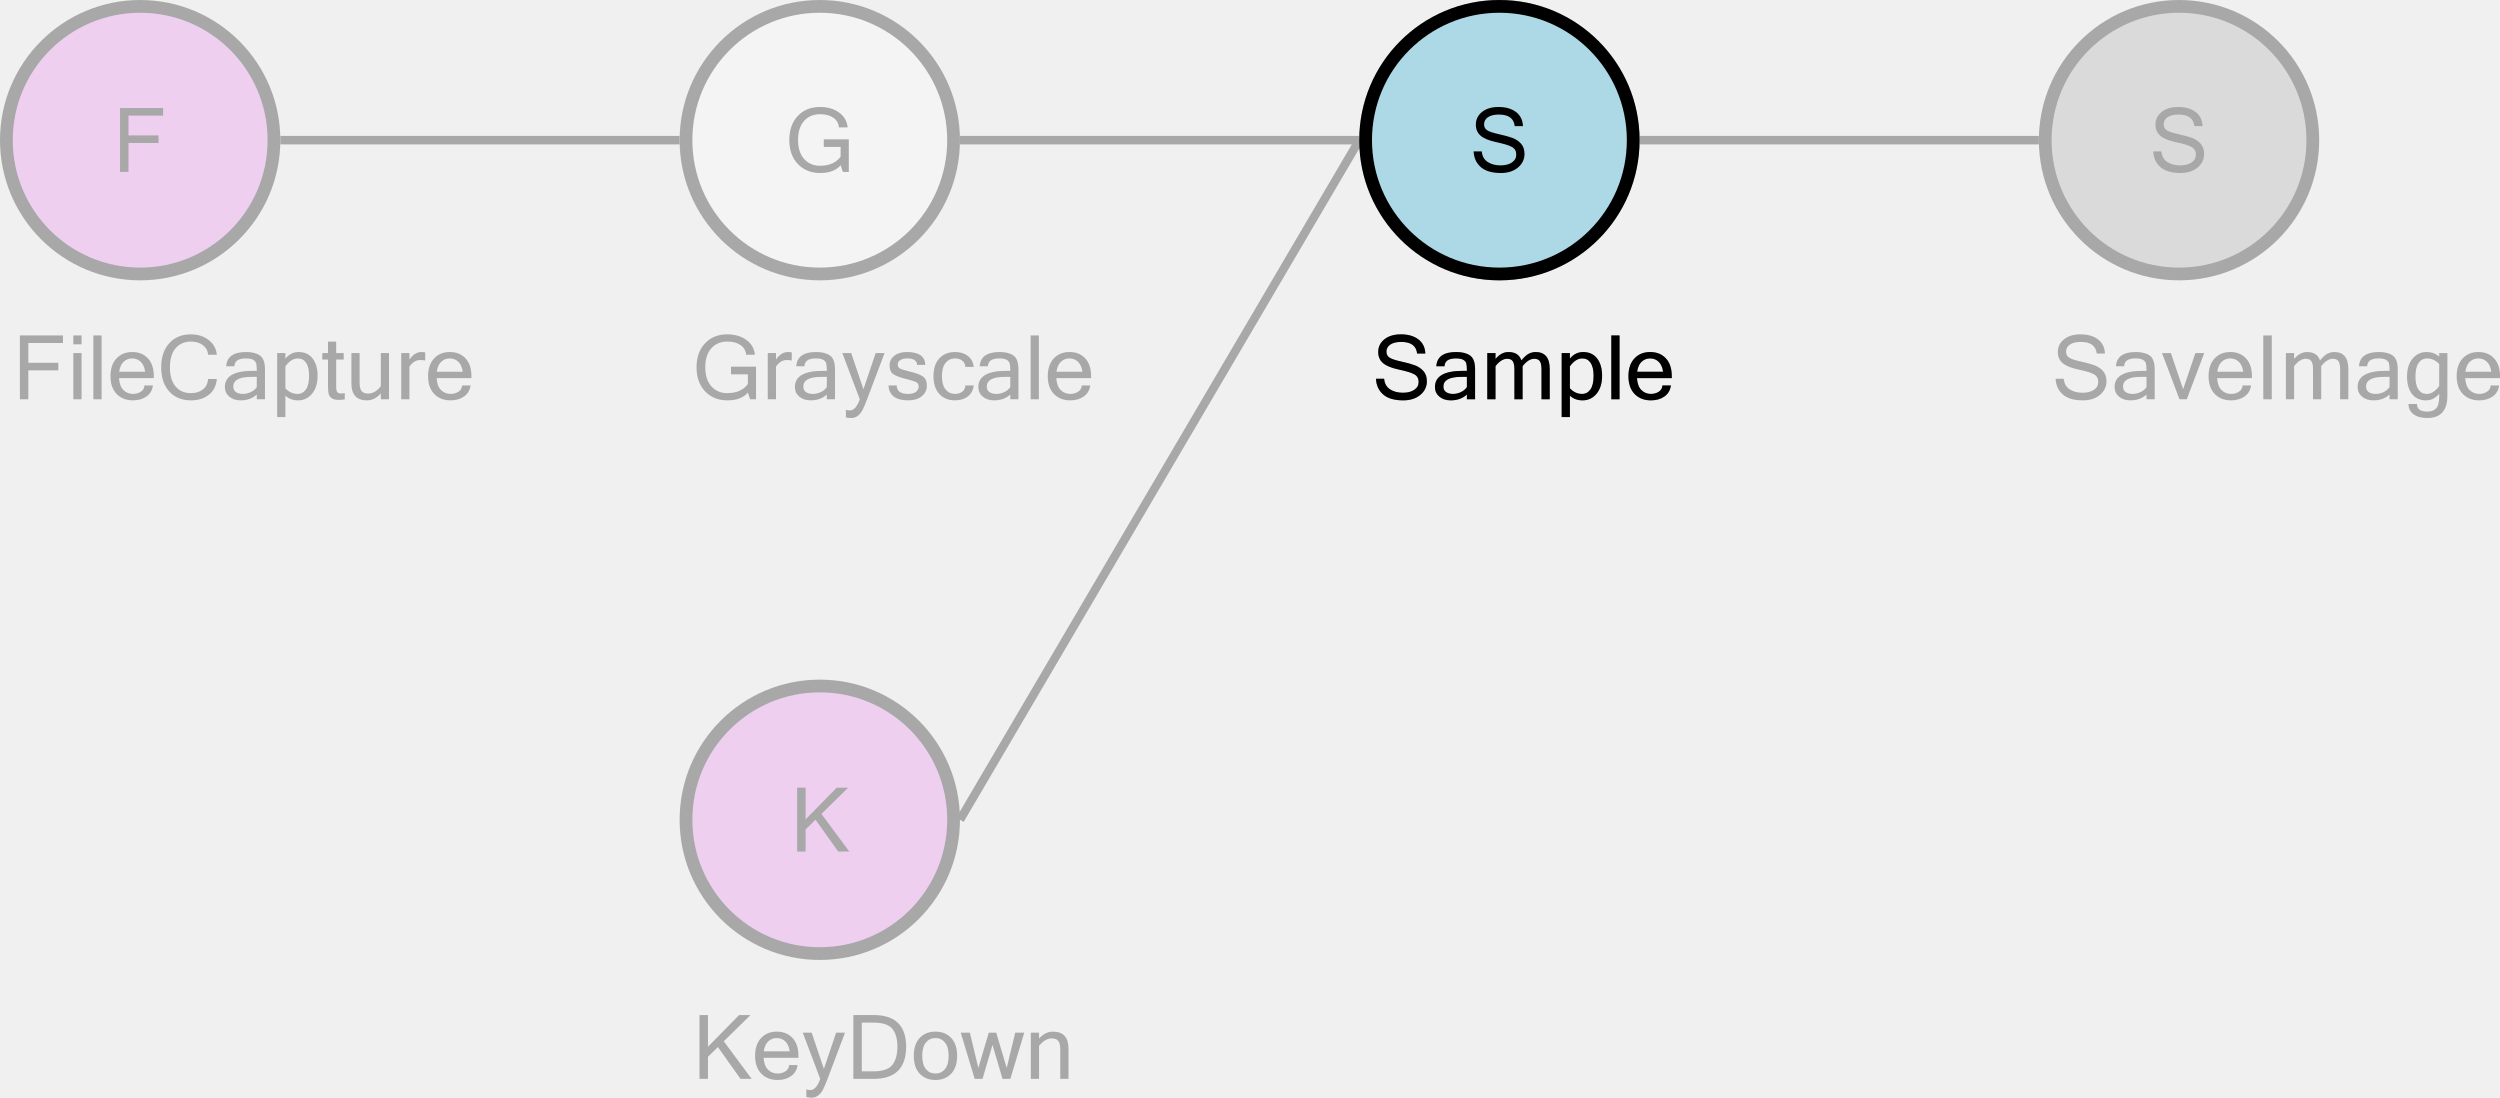
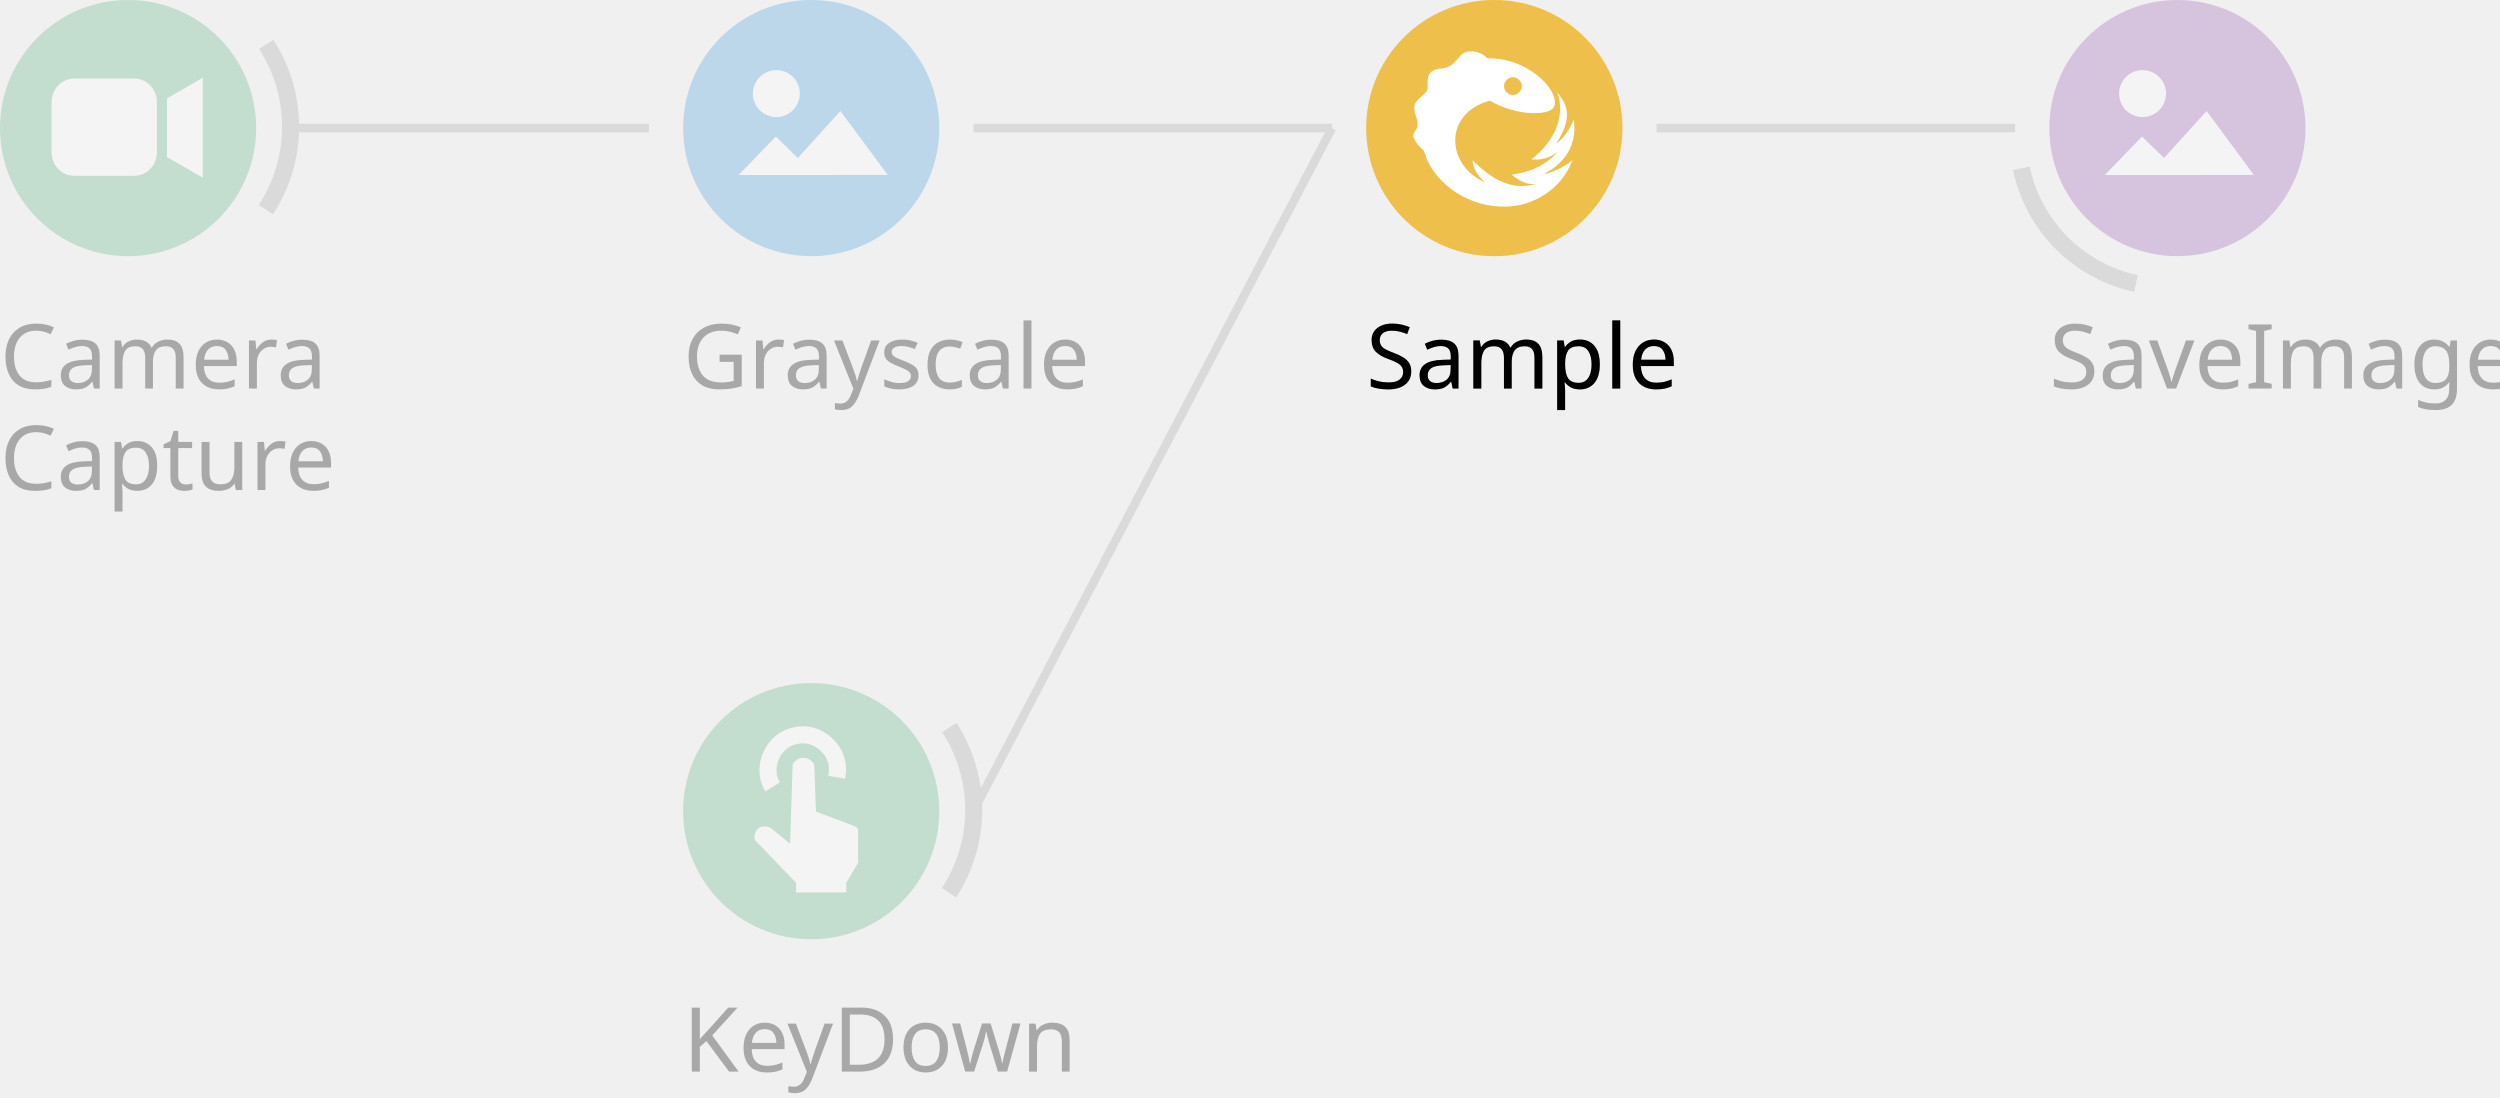
<svg xmlns="http://www.w3.org/2000/svg" width="364.423" height="160" id="SvgGdi_output" version="1.1">
-   <g id="g5454" style="opacity:0.3">
-     <g id="g4882" style="">
-       <circle r="18.575" style="opacity:1;fill:none;stroke:#000000;stroke-width:3.715;stroke-linecap:butt;stroke-linejoin:miter;stroke-miterlimit:9;shape-rendering:auto" cx="317.636" cy="20.433" id="153" />
-       <circle r="18.575" style="opacity:1;fill:#a9a9a9;stroke:none;stroke-width:0.619;shape-rendering:auto" cx="317.636" cy="20.433" id="154" />
-       <g id="155" style="font-size:21px;font-family:'Microsoft Sans Serif';text-anchor:middle;opacity:1;fill:#000000;stroke:none;shape-rendering:auto" aria-label="S" transform="matrix(0.6191731,0,0,0.6191731,-1.857519,-1.857519)">
-         <path id="path4621" d="m 516.338,43.73 q -3.179,0 -4.758,-1.425 -1.569,-1.425 -1.651,-3.661 h 1.917 q 0.154,1.682 1.395,2.492 1.251,0.8 3.015,0.8 1.671,0 2.687,-0.687 1.025,-0.687 1.025,-1.866 0,-1.241 -1.056,-1.805 -1.056,-0.564 -3.64,-1.107 -2.574,-0.554 -3.702,-1.528 -1.118,-0.974 -1.118,-2.594 0,-1.825 1.456,-2.994 1.466,-1.169 3.886,-1.169 2.543,0 4.102,1.179 1.559,1.179 1.651,3.333 h -1.938 q -0.297,-2.728 -3.732,-2.728 -1.661,0 -2.574,0.625 -0.913,0.625 -0.913,1.661 0,0.943 0.728,1.415 0.738,0.472 2.738,0.913 2.01,0.441 3.189,0.872 1.179,0.431 2.02,1.343 0.841,0.902 0.841,2.43 0,1.938 -1.548,3.22 -1.538,1.282 -4.02,1.282 z" style="" />
-       </g>
-       <g id="159" style="font-size:21px;font-family:'Microsoft Sans Serif';opacity:1;fill:#000000;stroke:none;shape-rendering:auto" clip-path="url(#161_text_clipper)" aria-label="SaveImage" transform="matrix(0.6191731,0,0,0.6191731,-1.857519,-1.857519)">
-         <path id="path4544" d="m 493.352,97.256 q -3.179,0 -4.758,-1.425 -1.569,-1.425 -1.651,-3.661 h 1.917 q 0.154,1.682 1.395,2.492 1.251,0.8 3.015,0.8 1.671,0 2.687,-0.687 1.025,-0.687 1.025,-1.866 0,-1.241 -1.056,-1.805 -1.056,-0.564 -3.64,-1.107 -2.574,-0.554 -3.702,-1.528 -1.118,-0.974 -1.118,-2.594 0,-1.825 1.456,-2.994 1.466,-1.169 3.886,-1.169 2.543,0 4.102,1.179 1.559,1.179 1.651,3.333 h -1.938 q -0.297,-2.728 -3.732,-2.728 -1.661,0 -2.574,0.625 -0.913,0.625 -0.913,1.661 0,0.943 0.728,1.415 0.738,0.472 2.738,0.913 2.01,0.441 3.189,0.872 1.179,0.431 2.02,1.343 0.841,0.902 0.841,2.43 0,1.938 -1.548,3.22 -1.538,1.282 -4.02,1.282 z" style="" />
-         <path id="path4546" d="m 508.343,94.139 v -2.41 h -1.323 q -4.204,0 -4.204,2.287 0,0.831 0.615,1.282 0.615,0.441 1.661,0.441 0.954,0 1.846,-0.431 0.892,-0.431 1.405,-1.169 z m 0,1.743 q -1.477,1.374 -3.804,1.374 -1.62,0 -2.666,-0.872 -1.046,-0.882 -1.046,-2.266 0,-3.814 6.573,-3.814 h 0.943 q 0,-1.169 -0.123,-1.692 -0.123,-0.533 -0.687,-0.882 -0.564,-0.349 -1.794,-0.349 -2.584,0 -2.666,1.846 h -1.928 q 0.215,-3.353 4.696,-3.353 2.092,0 3.261,0.831 1.169,0.831 1.169,3.261 V 97 h -1.928 z" style="" />
-         <path id="path4548" d="M 521.94,86.121 517.828,97 h -1.723 l -4.112,-10.879 h 2.092 l 2.881,8.511 2.881,-8.511 z" style="" />
-         <path id="path4550" d="m 528.267,97.256 q -2.399,0 -3.855,-1.497 -1.456,-1.507 -1.456,-4.194 0,-2.666 1.405,-4.173 1.415,-1.518 3.691,-1.518 2.328,0 3.712,1.487 1.395,1.487 1.395,4.204 v 0.461 h -8.193 q 0.123,1.887 1.036,2.799 0.923,0.913 2.266,0.913 1.015,0 1.825,-0.513 0.82,-0.523 0.861,-1.477 h 2 q -0.226,1.682 -1.528,2.594 -1.292,0.913 -3.158,0.913 z m 2.851,-6.747 q -0.236,-1.569 -1.056,-2.348 -0.82,-0.779 -2.01,-0.779 -1.159,0 -1.989,0.779 -0.831,0.769 -1.056,2.348 z" style="" />
-         <path id="path4552" d="m 537.833,97 h -2 V 81.968 h 2 z" style="" />
-         <path id="path4554" d="m 555.86,97 h -1.938 v -7.034 q 0,-1.354 -0.39,-1.928 -0.39,-0.574 -1.302,-0.574 -1.405,0 -2.758,1.743 V 97 h -1.928 v -7.034 q 0,-1.354 -0.39,-1.928 -0.39,-0.574 -1.312,-0.574 -1.405,0 -2.748,1.743 V 97 h -1.938 V 86.121 h 1.938 v 1.384 q 1.374,-1.63 3.045,-1.63 2.389,0 3.045,1.969 1.087,-1.282 1.846,-1.62 0.759,-0.349 1.487,-0.349 3.343,0 3.343,4.009 z" style="" />
-         <path id="path4556" d="m 565.56,94.139 v -2.41 h -1.323 q -4.204,0 -4.204,2.287 0,0.831 0.615,1.282 0.615,0.441 1.661,0.441 0.954,0 1.846,-0.431 0.892,-0.431 1.405,-1.169 z m 0,1.743 q -1.477,1.374 -3.804,1.374 -1.62,0 -2.666,-0.872 -1.046,-0.882 -1.046,-2.266 0,-3.814 6.573,-3.814 h 0.943 q 0,-1.169 -0.123,-1.692 -0.123,-0.533 -0.687,-0.882 -0.564,-0.349 -1.794,-0.349 -2.584,0 -2.666,1.846 h -1.928 q 0.215,-3.353 4.696,-3.353 2.092,0 3.261,0.831 1.169,0.831 1.169,3.261 V 97 h -1.928 z" style="" />
-         <path id="path4558" d="m 579.177,96.159 q 0,5.25 -4.737,5.25 -2.051,0 -3.24,-0.892 -1.179,-0.892 -1.179,-2.399 h 2 q 0,1.784 2.399,1.784 1.354,0 2.092,-0.749 0.738,-0.738 0.738,-2.912 v -0.543 q -1.292,1.559 -3.107,1.559 -2.133,0 -3.302,-1.518 -1.169,-1.518 -1.169,-4.091 0,-2.666 1.302,-4.214 1.312,-1.559 3.292,-1.559 1.764,0 2.984,1.087 v -0.841 h 1.928 z m -1.928,-2.287 V 88.705 q -1.251,-1.323 -2.861,-1.323 -1.241,0 -1.989,1.077 -0.738,1.066 -0.738,3.189 0,2.01 0.697,3.056 0.708,1.036 1.948,1.036 1.62,0 2.943,-1.866 z" style="" />
-         <path id="path4560" d="m 586.673,97.256 q -2.399,0 -3.855,-1.497 -1.456,-1.507 -1.456,-4.194 0,-2.666 1.405,-4.173 1.415,-1.518 3.691,-1.518 2.328,0 3.712,1.487 1.395,1.487 1.395,4.204 v 0.461 h -8.193 q 0.123,1.887 1.036,2.799 0.923,0.913 2.266,0.913 1.015,0 1.825,-0.513 0.82,-0.523 0.861,-1.477 h 2 q -0.226,1.682 -1.528,2.594 -1.292,0.913 -3.158,0.913 z m 2.851,-6.747 q -0.236,-1.569 -1.056,-2.348 -0.82,-0.779 -2.01,-0.779 -1.159,0 -1.989,0.779 -0.831,0.769 -1.056,2.348 z" style="" />
-       </g>
-     </g>
-     <g id="g4866" style="">
-       <circle r="18.575" style="opacity:1;fill:none;stroke:#000000;stroke-width:3.715;stroke-linecap:butt;stroke-linejoin:miter;stroke-miterlimit:9;shape-rendering:auto" cx="218.568" cy="20.433" id="165" />
-       <circle r="18.575" style="opacity:1;fill:#add8e6;stroke:none;stroke-width:0.619;shape-rendering:auto" cx="218.568" cy="20.433" id="166" />
-       <g id="167" style="font-size:21px;font-family:'Microsoft Sans Serif';text-anchor:middle;opacity:1;fill:#000000;stroke:none;shape-rendering:auto" aria-label="S" transform="matrix(0.6191731,0,0,0.6191731,-1.857519,-1.857519)">
-         <path id="path4624" d="m 356.338,43.73 q -3.179,0 -4.758,-1.425 -1.569,-1.425 -1.651,-3.661 h 1.917 q 0.154,1.682 1.395,2.492 1.251,0.8 3.015,0.8 1.671,0 2.687,-0.687 1.025,-0.687 1.025,-1.866 0,-1.241 -1.056,-1.805 -1.056,-0.564 -3.64,-1.107 -2.574,-0.554 -3.702,-1.528 -1.118,-0.974 -1.118,-2.594 0,-1.825 1.456,-2.994 1.466,-1.169 3.886,-1.169 2.543,0 4.102,1.179 1.559,1.179 1.651,3.333 h -1.938 q -0.297,-2.728 -3.732,-2.728 -1.661,0 -2.574,0.625 -0.913,0.625 -0.913,1.661 0,0.943 0.728,1.415 0.738,0.472 2.738,0.913 2.01,0.441 3.189,0.872 1.179,0.431 2.02,1.343 0.841,0.902 0.841,2.43 0,1.938 -1.548,3.22 -1.538,1.282 -4.02,1.282 z" style="" />
-       </g>
-       <g id="171" style="font-size:21px;font-family:'Microsoft Sans Serif';opacity:1;fill:#000000;stroke:none;shape-rendering:auto" clip-path="url(#173_text_clipper)" aria-label="Sample" transform="matrix(0.6191731,0,0,0.6191731,-1.857519,-1.857519)">
-         <path id="path4563" d="m 333.352,97.256 q -3.179,0 -4.758,-1.425 -1.569,-1.425 -1.651,-3.661 h 1.917 q 0.154,1.682 1.395,2.492 1.251,0.8 3.015,0.8 1.671,0 2.687,-0.687 1.025,-0.687 1.025,-1.866 0,-1.241 -1.056,-1.805 -1.056,-0.564 -3.64,-1.107 -2.574,-0.554 -3.702,-1.528 -1.118,-0.974 -1.118,-2.594 0,-1.825 1.456,-2.994 1.466,-1.169 3.886,-1.169 2.543,0 4.102,1.179 1.559,1.179 1.651,3.333 h -1.938 q -0.297,-2.728 -3.732,-2.728 -1.661,0 -2.574,0.625 -0.913,0.625 -0.913,1.661 0,0.943 0.728,1.415 0.738,0.472 2.738,0.913 2.01,0.441 3.189,0.872 1.179,0.431 2.02,1.343 0.841,0.902 0.841,2.43 0,1.938 -1.548,3.22 -1.538,1.282 -4.02,1.282 z" style="" />
-         <path id="path4565" d="m 348.343,94.139 v -2.41 h -1.323 q -4.204,0 -4.204,2.287 0,0.831 0.615,1.282 0.615,0.441 1.661,0.441 0.954,0 1.846,-0.431 0.892,-0.431 1.405,-1.169 z m 0,1.743 q -1.477,1.374 -3.804,1.374 -1.62,0 -2.666,-0.872 -1.046,-0.882 -1.046,-2.266 0,-3.814 6.573,-3.814 h 0.943 q 0,-1.169 -0.123,-1.692 -0.123,-0.533 -0.687,-0.882 -0.564,-0.349 -1.794,-0.349 -2.584,0 -2.666,1.846 h -1.928 q 0.215,-3.353 4.696,-3.353 2.092,0 3.261,0.831 1.169,0.831 1.169,3.261 V 97 h -1.928 z" style="" />
-         <path id="path4567" d="m 367.846,97 h -1.938 v -7.034 q 0,-1.354 -0.39,-1.928 -0.39,-0.574 -1.302,-0.574 -1.405,0 -2.758,1.743 V 97 h -1.928 v -7.034 q 0,-1.354 -0.39,-1.928 -0.39,-0.574 -1.312,-0.574 -1.405,0 -2.748,1.743 V 97 h -1.938 V 86.121 h 1.938 v 1.384 q 1.374,-1.63 3.045,-1.63 2.389,0 3.045,1.969 1.087,-1.282 1.846,-1.62 0.759,-0.349 1.487,-0.349 3.343,0 3.343,4.009 z" style="" />
-         <path id="path4569" d="m 372.594,87.423 q 1.292,-1.548 3.107,-1.548 2.133,0 3.302,1.518 1.169,1.507 1.169,4.081 0,2.676 -1.312,4.235 -1.302,1.548 -3.292,1.548 -1.764,0 -2.974,-1.097 v 5.024 h -1.938 V 86.121 h 1.938 z m 0,6.993 q 1.241,1.323 2.851,1.323 1.251,0 1.989,-1.066 0.738,-1.077 0.738,-3.199 0,-2.01 -0.697,-3.045 -0.697,-1.046 -1.948,-1.046 -1.61,0 -2.933,1.866 z" style="" />
-         <path id="path4571" d="m 384.283,97 h -1.938 V 81.968 h 1.938 z" style="" />
-         <path id="path4573" d="m 391.687,97.256 q -2.399,0 -3.855,-1.497 -1.456,-1.507 -1.456,-4.194 0,-2.666 1.405,-4.173 1.415,-1.518 3.691,-1.518 2.328,0 3.712,1.487 1.395,1.487 1.395,4.204 v 0.461 h -8.193 q 0.123,1.887 1.036,2.799 0.923,0.913 2.266,0.913 1.015,0 1.825,-0.513 0.82,-0.523 0.861,-1.477 h 2 q -0.226,1.682 -1.528,2.594 -1.292,0.913 -3.158,0.913 z m 2.851,-6.747 q -0.236,-1.569 -1.056,-2.348 -0.82,-0.779 -2.01,-0.779 -1.159,0 -1.989,0.779 -0.831,0.769 -1.056,2.348 z" style="" />
-       </g>
-     </g>
-     <line y1="20.433" style="opacity:1;fill:none;stroke:#000000;stroke-width:1.238;stroke-linecap:butt;stroke-linejoin:miter;stroke-miterlimit:9;shape-rendering:auto" id="177" x2="297.203" y2="20.433" x1="239.001" />
-     <g id="g4853" style="">
-       <circle r="18.575" style="opacity:1;fill:none;stroke:#000000;stroke-width:3.715;stroke-linecap:butt;stroke-linejoin:miter;stroke-miterlimit:9;shape-rendering:auto" cx="119.5" cy="20.433" id="178" />
-       <circle r="18.575" style="opacity:1;fill:#ffffff;stroke:none;stroke-width:0.619;shape-rendering:auto" cx="119.5" cy="20.433" id="179" />
-       <g id="180" style="font-size:21px;font-family:'Microsoft Sans Serif';text-anchor:middle;opacity:1;fill:#000000;stroke:none;shape-rendering:auto" aria-label="G" transform="matrix(0.6191731,0,0,0.6191731,-1.857519,-1.857519)">
-         <path id="path4627" d="m 196.092,43.73 q -3.24,0 -5.26,-2.123 -2.01,-2.123 -2.01,-5.65 0,-3.538 1.989,-5.65 1.989,-2.123 5.219,-2.123 2.717,0 4.512,1.312 1.805,1.302 2.02,3.497 h -2.061 q -0.123,-1.456 -1.312,-2.276 -1.189,-0.831 -3.138,-0.831 -2.328,0 -3.753,1.589 -1.415,1.589 -1.415,4.481 0,2.881 1.436,4.481 1.436,1.589 3.753,1.589 3.25,0 4.83,-2.143 v -2.287 h -3.968 v -1.794 h 5.896 v 7.67 h -1.405 l -0.523,-1.579 q -1.528,1.835 -4.809,1.835 z" style="" />
-       </g>
-       <g id="184" style="font-size:21px;font-family:'Microsoft Sans Serif';opacity:1;fill:#000000;stroke:none;shape-rendering:auto" clip-path="url(#186_text_clipper)" aria-label="Grayscale" transform="matrix(0.6191731,0,0,0.6191731,-1.857519,-1.857519)">
-         <path id="path4576" d="m 174.254,97.256 q -3.24,0 -5.26,-2.123 -2.01,-2.123 -2.01,-5.65 0,-3.538 1.989,-5.65 1.989,-2.123 5.219,-2.123 2.717,0 4.512,1.312 1.805,1.302 2.02,3.497 h -2.061 q -0.123,-1.456 -1.312,-2.276 -1.189,-0.831 -3.138,-0.831 -2.328,0 -3.753,1.589 -1.415,1.589 -1.415,4.481 0,2.881 1.436,4.481 1.436,1.589 3.753,1.589 3.25,0 4.83,-2.143 v -2.287 h -3.968 v -1.794 h 5.896 V 97 h -1.405 l -0.523,-1.579 q -1.528,1.835 -4.809,1.835 z" style="" />
-         <path id="path4578" d="m 189.399,87.884 q -0.41,-0.123 -1.179,-0.123 -1.477,0 -2.533,1.548 V 97 h -1.938 V 86.121 h 1.938 v 1.518 q 1.22,-1.764 2.83,-1.764 0.41,0 0.882,0.082 z" style="" />
-         <path id="path4580" d="m 197.654,94.139 v -2.41 h -1.323 q -4.204,0 -4.204,2.287 0,0.831 0.615,1.282 0.615,0.441 1.661,0.441 0.954,0 1.846,-0.431 0.892,-0.431 1.405,-1.169 z m 0,1.743 q -1.477,1.374 -3.804,1.374 -1.62,0 -2.666,-0.872 -1.046,-0.882 -1.046,-2.266 0,-3.814 6.573,-3.814 h 0.943 q 0,-1.169 -0.123,-1.692 -0.123,-0.533 -0.687,-0.882 -0.564,-0.349 -1.794,-0.349 -2.584,0 -2.666,1.846 h -1.928 q 0.215,-3.353 4.696,-3.353 2.092,0 3.261,0.831 1.169,0.831 1.169,3.261 V 97 h -1.928 z" style="" />
-         <path id="path4582" d="m 203.068,99.625 q 1.436,0 2.348,-2.625 L 201.304,86.121 h 2.092 l 2.881,8.511 2.881,-8.511 h 2.092 L 207.139,97 q -0.595,1.559 -1.015,2.399 -0.41,0.851 -1.087,1.425 -0.666,0.584 -1.641,0.584 -0.728,0 -1.251,-0.144 v -1.784 q 0.451,0.144 0.923,0.144 z" style="" />
-         <path id="path4584" d="m 216.839,97.256 q -4.46,0 -4.666,-3.507 h 1.938 q 0.021,1.989 2.707,1.989 1.2,0 1.825,-0.492 0.636,-0.502 0.636,-1.251 0,-0.738 -0.615,-1.036 -0.615,-0.308 -2.543,-0.79 -1.917,-0.482 -2.81,-1.077 -0.882,-0.595 -0.882,-2.092 0,-1.354 1.097,-2.235 1.107,-0.892 2.953,-0.892 4.276,0 4.368,3.045 h -1.928 q -0.103,-1.538 -2.307,-1.538 -0.974,0 -1.62,0.369 -0.636,0.369 -0.636,1.077 0,0.636 0.492,0.923 0.492,0.277 2.461,0.759 1.979,0.472 2.933,1.107 0.964,0.636 0.964,2.194 0,1.487 -1.189,2.471 -1.179,0.974 -3.179,0.974 z" style="" />
-         <path id="path4586" d="m 227.862,97.256 q -2.317,0 -3.712,-1.487 -1.384,-1.497 -1.384,-4.204 0,-2.717 1.384,-4.204 1.395,-1.487 3.712,-1.487 1.784,0 2.974,0.902 1.2,0.902 1.415,2.604 h -1.989 q -0.041,-0.974 -0.738,-1.487 -0.687,-0.513 -1.661,-0.513 -1.384,0 -2.246,1.056 -0.861,1.046 -0.861,3.127 0,2.071 0.861,3.127 0.861,1.046 2.246,1.046 0.974,0 1.661,-0.513 0.697,-0.513 0.738,-1.477 h 1.989 q -0.215,1.702 -1.415,2.604 -1.189,0.902 -2.974,0.902 z" style="" />
-         <path id="path4588" d="m 240.843,94.139 v -2.41 h -1.323 q -4.204,0 -4.204,2.287 0,0.831 0.615,1.282 0.615,0.441 1.661,0.441 0.954,0 1.846,-0.431 0.892,-0.431 1.405,-1.169 z m 0,1.743 q -1.477,1.374 -3.804,1.374 -1.62,0 -2.666,-0.872 -1.046,-0.882 -1.046,-2.266 0,-3.814 6.573,-3.814 h 0.943 q 0,-1.169 -0.123,-1.692 -0.123,-0.533 -0.687,-0.882 -0.564,-0.349 -1.794,-0.349 -2.584,0 -2.666,1.846 h -1.928 q 0.215,-3.353 4.696,-3.353 2.092,0 3.261,0.831 1.169,0.831 1.169,3.261 V 97 h -1.928 z" style="" />
-         <path id="path4590" d="m 247.58,97 h -1.938 V 81.968 h 1.938 z" style="" />
-         <path id="path4592" d="m 254.983,97.256 q -2.399,0 -3.855,-1.497 -1.456,-1.507 -1.456,-4.194 0,-2.666 1.405,-4.173 1.415,-1.518 3.691,-1.518 2.328,0 3.712,1.487 1.395,1.487 1.395,4.204 v 0.461 h -8.193 q 0.123,1.887 1.036,2.799 0.923,0.913 2.266,0.913 1.015,0 1.825,-0.513 0.82,-0.523 0.861,-1.477 h 2 q -0.226,1.682 -1.528,2.594 -1.292,0.913 -3.158,0.913 z m 2.851,-6.747 q -0.236,-1.569 -1.056,-2.348 -0.82,-0.779 -2.01,-0.779 -1.159,0 -1.989,0.779 -0.831,0.769 -1.056,2.348 z" style="" />
-       </g>
-     </g>
-     <line y1="20.433" style="opacity:1;fill:none;stroke:#000000;stroke-width:1.238;stroke-linecap:butt;stroke-linejoin:miter;stroke-miterlimit:9;shape-rendering:auto" id="190" x2="198.135" y2="20.433" x1="139.933" />
-     <g id="g4914" style="">
-       <circle r="18.575" style="opacity:1;fill:none;stroke:#000000;stroke-width:3.715;stroke-linecap:butt;stroke-linejoin:miter;stroke-miterlimit:9;shape-rendering:auto" cx="119.5" cy="119.5" id="191" />
-       <circle r="18.575" style="opacity:1;fill:#ee82ee;stroke:none;stroke-width:0.619;shape-rendering:auto" cx="119.5" cy="119.5" id="192" />
-       <g id="193" style="font-size:21px;font-family:'Microsoft Sans Serif';text-anchor:middle;opacity:1;fill:#000000;stroke:none;shape-rendering:auto" aria-label="K" transform="matrix(0.6191731,0,0,0.6191731,-1.857519,-1.857519)">
-         <path id="path4618" d="m 202.952,203.473 h -2.625 l -5.332,-7.496 -2.338,2.287 v 5.209 h -1.989 v -15.032 h 1.989 v 7.455 l 7.332,-7.455 h 2.687 l -6.296,6.173 z" style="" />
-       </g>
-       <g id="197" style="font-size:21px;font-family:'Microsoft Sans Serif';opacity:1;fill:#000000;stroke:none;shape-rendering:auto" clip-path="url(#199_text_clipper)" aria-label="KeyDown" transform="matrix(0.6191731,0,0,0.6191731,-1.857519,-1.857519)">
-         <path id="path4529" d="m 179.966,257 h -2.625 l -5.332,-7.496 -2.338,2.287 V 257 h -1.989 v -15.032 h 1.989 v 7.455 l 7.332,-7.455 h 2.687 l -6.296,6.173 z" style="" />
-         <path id="path4531" d="m 186.077,257.256 q -2.399,0 -3.855,-1.497 -1.456,-1.507 -1.456,-4.194 0,-2.666 1.405,-4.173 1.415,-1.518 3.691,-1.518 2.328,0 3.712,1.487 1.395,1.487 1.395,4.204 v 0.461 h -8.193 q 0.123,1.887 1.036,2.799 0.923,0.913 2.266,0.913 1.015,0 1.825,-0.513 0.82,-0.523 0.861,-1.477 h 2 q -0.226,1.682 -1.528,2.594 -1.292,0.913 -3.158,0.913 z m 2.851,-6.747 q -0.236,-1.569 -1.056,-2.348 -0.82,-0.779 -2.01,-0.779 -1.159,0 -1.989,0.779 -0.831,0.769 -1.056,2.348 z" style="" />
-         <path id="path4533" d="m 193.757,259.625 q 1.436,0 2.348,-2.625 l -4.112,-10.879 h 2.092 l 2.881,8.511 2.881,-8.511 h 2.092 L 197.828,257 q -0.595,1.559 -1.015,2.399 -0.41,0.851 -1.087,1.425 -0.666,0.584 -1.641,0.584 -0.728,0 -1.251,-0.144 v -1.784 q 0.451,0.144 0.923,0.144 z" style="" />
-         <path id="path4535" d="m 203.898,241.968 h 4.768 q 7.66,0 7.66,7.434 0,7.598 -7.66,7.598 h -4.768 z m 1.989,13.248 h 2.738 q 3.271,0 4.46,-1.518 1.189,-1.528 1.189,-4.296 0,-2.697 -1.189,-4.173 -1.179,-1.477 -4.46,-1.477 h -2.738 z" style="" />
-         <path id="path4537" d="m 223.227,245.875 q 2.328,0 3.712,1.487 1.395,1.487 1.395,4.204 0,2.707 -1.395,4.204 -1.384,1.487 -3.712,1.487 -2.317,0 -3.712,-1.487 -1.384,-1.497 -1.384,-4.204 0,-2.717 1.384,-4.204 1.395,-1.487 3.712,-1.487 z m 0,9.864 q 1.384,0 2.246,-1.046 0.861,-1.056 0.861,-3.127 0,-2.082 -0.861,-3.127 -0.861,-1.056 -2.246,-1.056 -1.384,0 -2.246,1.056 -0.861,1.046 -0.861,3.127 0,2.071 0.861,3.127 0.861,1.046 2.246,1.046 z" style="" />
-         <path id="path4539" d="M 244.135,246.121 240.864,257 h -1.846 l -2.358,-7.998 L 234.312,257 h -1.846 l -3.281,-10.879 h 2.143 l 2,8.295 2.451,-8.295 h 1.764 l 2.461,8.295 2,-8.295 z" style="" />
-         <path id="path4541" d="m 247.621,247.505 q 1.446,-1.63 3.25,-1.63 3.681,0 3.681,4.009 V 257 h -1.938 v -7.034 q 0,-1.333 -0.482,-1.917 -0.472,-0.584 -1.559,-0.584 -1.477,0 -2.953,1.743 V 257 h -1.938 v -10.879 h 1.938 z" style="" />
-       </g>
-     </g>
-     <line y1="119.5" style="opacity:1;fill:none;stroke:#000000;stroke-width:1.238;stroke-linecap:butt;stroke-linejoin:miter;stroke-miterlimit:9;shape-rendering:auto" id="203" x2="198.135" y2="20.433" x1="139.933" />
-     <g id="g4900" style="">
-       <circle r="18.575" style="opacity:1;fill:none;stroke:#000000;stroke-width:3.715;stroke-linecap:butt;stroke-linejoin:miter;stroke-miterlimit:9;shape-rendering:auto" cx="20.433" cy="20.433" id="204" />
-       <circle r="18.575" style="opacity:1;fill:#ee82ee;stroke:none;stroke-width:0.619;shape-rendering:auto" cx="20.433" cy="20.433" id="205" />
-       <g id="206" style="font-size:21px;font-family:'Microsoft Sans Serif';text-anchor:middle;opacity:1;fill:#000000;stroke:none;shape-rendering:auto" aria-label="F" transform="matrix(0.6191731,0,0,0.6191731,-1.857519,-1.857519)">
-         <path id="path4630" d="m 41.404,30.225 h -8.152 v 4.655 h 7.065 v 1.784 h -7.065 v 6.809 H 31.263 V 28.441 h 10.141 z" style="" />
-       </g>
-       <g id="210" style="font-size:21px;font-family:'Microsoft Sans Serif';opacity:1;fill:#000000;stroke:none;shape-rendering:auto" clip-path="url(#212_text_clipper)" aria-label="FileCapture" transform="matrix(0.6191731,0,0,0.6191731,-1.857519,-1.857519)">
-         <path id="path4595" d="M 17.823,83.752 H 9.671 v 4.655 H 16.736 v 1.784 H 9.671 V 97 H 7.682 V 81.968 H 17.823 Z" style="" />
-         <path id="path4597" d="M 22.201,97 H 20.263 V 86.121 h 1.938 z m 0,-12.94 h -1.938 v -2.092 h 1.938 z" style="" />
-         <path id="path4599" d="M 26.918,97 H 24.98 V 81.968 h 1.938 z" style="" />
-         <path id="path4601" d="m 34.321,97.256 q -2.399,0 -3.855,-1.497 -1.456,-1.507 -1.456,-4.194 0,-2.666 1.405,-4.173 1.415,-1.518 3.691,-1.518 2.328,0 3.712,1.487 1.395,1.487 1.395,4.204 v 0.461 h -8.193 q 0.123,1.887 1.036,2.799 0.923,0.913 2.266,0.913 1.015,0 1.825,-0.513 0.82,-0.523 0.861,-1.477 h 2 q -0.226,1.682 -1.528,2.594 -1.292,0.913 -3.158,0.913 z m 2.851,-6.747 q -0.236,-1.569 -1.056,-2.348 -0.82,-0.779 -2.01,-0.779 -1.159,0 -1.989,0.779 -0.831,0.769 -1.056,2.348 z" style="" />
-         <path id="path4603" d="m 47.938,97.256 q -3.189,0 -5.096,-2.092 -1.897,-2.102 -1.897,-5.681 0,-3.579 1.897,-5.67 1.907,-2.102 5.096,-2.102 2.451,0 4.173,1.323 1.723,1.323 1.938,3.486 h -2.051 q -0.123,-1.425 -1.241,-2.266 -1.107,-0.841 -2.799,-0.841 -2.287,0 -3.62,1.579 -1.333,1.569 -1.333,4.491 0,2.912 1.323,4.491 1.323,1.579 3.589,1.579 1.764,0 2.851,-0.861 1.087,-0.861 1.23,-2.461 h 2.051 q -0.215,2.399 -1.887,3.712 -1.671,1.312 -4.225,1.312 z" style="" />
-         <path id="path4605" d="m 63.453,94.139 v -2.41 h -1.323 q -4.204,0 -4.204,2.287 0,0.831 0.615,1.282 0.615,0.441 1.661,0.441 0.954,0 1.846,-0.431 0.892,-0.431 1.405,-1.169 z m 0,1.743 q -1.477,1.374 -3.804,1.374 -1.62,0 -2.666,-0.872 -1.046,-0.882 -1.046,-2.266 0,-3.814 6.573,-3.814 h 0.943 q 0,-1.169 -0.123,-1.692 -0.123,-0.533 -0.687,-0.882 -0.564,-0.349 -1.794,-0.349 -2.584,0 -2.666,1.846 h -1.928 q 0.215,-3.353 4.696,-3.353 2.092,0 3.261,0.831 1.169,0.831 1.169,3.261 V 97 h -1.928 z" style="" />
-         <path id="path4607" d="m 70.189,87.423 q 1.292,-1.548 3.107,-1.548 2.133,0 3.302,1.518 1.169,1.507 1.169,4.081 0,2.676 -1.312,4.235 -1.302,1.548 -3.292,1.548 -1.764,0 -2.974,-1.097 v 5.024 H 68.251 V 86.121 h 1.938 z m 0,6.993 q 1.241,1.323 2.851,1.323 1.251,0 1.989,-1.066 0.738,-1.077 0.738,-3.199 0,-2.01 -0.697,-3.045 -0.697,-1.046 -1.948,-1.046 -1.61,0 -2.933,1.866 z" style="" />
-         <path id="path4609" d="m 84.166,97.021 q -0.636,0.123 -1.384,0.123 -1.189,0 -1.743,-0.42 -0.554,-0.431 -0.687,-1.097 -0.133,-0.667 -0.133,-1.815 v -6.173 h -1.343 v -1.518 h 1.343 v -2.707 h 1.928 v 2.707 h 1.764 v 1.518 h -1.764 v 6.275 q 0,1.118 0.277,1.425 0.287,0.297 0.779,0.297 0.502,0 0.964,-0.082 z" style="" />
-         <path id="path4611" d="m 92.656,95.616 q -1.446,1.641 -3.25,1.641 -3.681,0 -3.681,-4.02 v -7.116 h 1.938 v 7.034 q 0,1.333 0.472,1.917 0.472,0.584 1.559,0.584 1.62,0 2.963,-1.743 v -7.793 h 1.928 V 97 h -1.928 z" style="" />
-         <path id="path4613" d="m 103.104,87.884 q -0.41,-0.123 -1.179,-0.123 -1.477,0 -2.533,1.548 V 97 H 97.455 V 86.121 h 1.938 v 1.518 q 1.22,-1.764 2.83,-1.764 0.41,0 0.882,0.082 z" style="" />
-         <path id="path4615" d="m 109.093,97.256 q -2.399,0 -3.855,-1.497 -1.456,-1.507 -1.456,-4.194 0,-2.666 1.405,-4.173 1.415,-1.518 3.691,-1.518 2.328,0 3.712,1.487 1.395,1.487 1.395,4.204 v 0.461 h -8.193 q 0.123,1.887 1.036,2.799 0.923,0.913 2.266,0.913 1.015,0 1.825,-0.513 0.82,-0.523 0.861,-1.477 h 2 q -0.226,1.682 -1.528,2.594 -1.292,0.913 -3.158,0.913 z m 2.851,-6.747 q -0.236,-1.569 -1.056,-2.348 -0.82,-0.779 -2.01,-0.779 -1.159,0 -1.989,0.779 -0.831,0.769 -1.056,2.348 z" style="" />
-       </g>
-     </g>
-     <line y1="20.433" style="opacity:1;fill:none;stroke:#000000;stroke-width:1.238;stroke-linecap:butt;stroke-linejoin:miter;stroke-miterlimit:9;shape-rendering:auto" id="216" x2="99.068" y2="20.433" x1="40.865" />
-   </g>
  <defs id="clips_hatches_and_gradients">
    <clipPath id="161_text_clipper">
      <rect x="486" y="76" width="116.41" height="26.39" id="162" />
    </clipPath>
    <clipPath id="173_text_clipper">
      <rect x="326" y="76" width="80.46" height="26.39" id="174" />
    </clipPath>
    <clipPath id="186_text_clipper">
      <rect x="166" y="76" width="104.49" height="26.39" id="187" />
    </clipPath>
    <clipPath id="199_text_clipper">
      <rect x="166" y="236" width="99.56" height="26.39" id="200" />
    </clipPath>
    <clipPath id="212_text_clipper">
      <rect x="6" y="76" width="119.04" height="26.39" id="213" />
    </clipPath>
    <clipPath id="173_text_clipper-5">
      <rect x="326" y="76" width="80.46" height="26.39" id="174-0" />
    </clipPath>
+     <clipPath id="126_text_clipper">
+       <rect x="488" y="398" width="116.41" height="26.39" id="127" />
+     </clipPath>
+     <clipPath id="160_text_clipper">
+       <rect x="328" y="398" width="80.46" height="26.39" id="161" />
+     </clipPath>
+     <clipPath id="177_text_clipper">
+       <rect x="168" y="398" width="104.49" height="26.39" id="178-1" />
+     </clipPath>
+     <clipPath id="187_text_clipper">
+       <rect x="168" y="558" width="99.56" height="26.39" id="188" />
+     </clipPath>
+     <clipPath id="216_text_clipper">
+       <rect x="8" y="398" width="83.94" height="52.79" id="217" />
+     </clipPath>
+     <clipPath id="222_text_clipper">
+       <rect x="8" y="421.77" width="83.94" height="52.79" id="223" />
+     </clipPath>
+     <clipPath id="160_text_clipper-1">
+       <rect x="328" y="398" width="80.46" height="26.39" id="161-7" />
+     </clipPath>
  </defs>
-   <g transform="translate(-4.0692139e-6)" id="g4866-3">
-     <circle id="165-2" cy="20.433" cx="218.568" style="opacity:1;fill:none;stroke:#000000;stroke-width:3.715;stroke-linecap:butt;stroke-linejoin:miter;stroke-miterlimit:9;shape-rendering:auto" r="18.575" />
-     <circle id="166-9" cy="20.433" cx="218.568" style="opacity:1;fill:#add8e6;stroke:none;stroke-width:0.619;shape-rendering:auto" r="18.575" />
-     <g transform="matrix(0.6191731,0,0,0.6191731,-1.857519,-1.857519)" aria-label="S" style="font-size:21px;font-family:'Microsoft Sans Serif';text-anchor:middle;opacity:1;fill:#000000;stroke:none;shape-rendering:auto" id="167-4">
-       <path d="m 356.338,43.73 q -3.179,0 -4.758,-1.425 -1.569,-1.425 -1.651,-3.661 h 1.917 q 0.154,1.682 1.395,2.492 1.251,0.8 3.015,0.8 1.671,0 2.687,-0.687 1.025,-0.687 1.025,-1.866 0,-1.241 -1.056,-1.805 -1.056,-0.564 -3.64,-1.107 -2.574,-0.554 -3.702,-1.528 -1.118,-0.974 -1.118,-2.594 0,-1.825 1.456,-2.994 1.466,-1.169 3.886,-1.169 2.543,0 4.102,1.179 1.559,1.179 1.651,3.333 h -1.938 q -0.297,-2.728 -3.732,-2.728 -1.661,0 -2.574,0.625 -0.913,0.625 -0.913,1.661 0,0.943 0.728,1.415 0.738,0.472 2.738,0.913 2.01,0.441 3.189,0.872 1.179,0.431 2.02,1.343 0.841,0.902 0.841,2.43 0,1.938 -1.548,3.22 -1.538,1.282 -4.02,1.282 z" id="path4624-3" />
+   <g id="g1114" style="opacity:0.3">
+     <line y1="18.67" style="fill:none;stroke:#a9a9a9;stroke-width:1.245;stroke-miterlimit:9" id="86" x2="293.748" y2="18.67" x1="241.47" />
+     <line y1="18.67" style="fill:none;stroke:#a9a9a9;stroke-width:1.245;stroke-miterlimit:9" id="88" x2="194.172" y2="18.67" x1="141.895" />
+     <line y1="118.246" style="fill:none;stroke:#a9a9a9;stroke-width:1.245;stroke-miterlimit:9" id="89" x2="194.172" y2="18.67" x1="141.895" />
+     <line y1="18.67" style="fill:none;stroke:#a9a9a9;stroke-width:1.245;stroke-miterlimit:9" id="92" x2="94.597" y2="18.67" x1="42.32" />
+     <path d="M 311.37,41.324 C 302.965,39.53 296.41,32.946 294.655,24.533" style="fill:none;stroke:#a9a9a9;stroke-width:2.489;stroke-miterlimit:9" id="120" />
+     <circle id="121" cy="18.67" cx="317.397" style="fill:#9b5bb3;stroke-width:1.245" r="18.67" />
+     <path d="M 321.656,16.181 315.45,23.028 312.238,19.899 306.817,25.516 328.546,25.499 Z" style="fill:#ffffff;fill-rule:evenodd;stroke-width:1.245" id="122" />
+     <circle id="123" cy="13.642" cx="312.318" style="fill:#ffffff;stroke-width:1.245" r="3.423" />
+     <text transform="matrix(0.6223465,0,0,0.6223465,-4.978772,-204.1296)" id="124" x="488" y="398" style="font-size:21px;font-family:'Microsoft Sans Serif';fill:#000000" clip-path="url(#126_text_clipper)">
+       <tspan dy="15.75pt" id="128">SaveImage</tspan>
+     </text>
+     <g id="g1045">
+       <circle r="18.67" style="fill:#eec04b;stroke-width:1.245" cx="217.821" cy="18.67" id="156" />
+       <path id="157" style="fill:#ffffff;fill-rule:evenodd;stroke-width:1.245" d="M 214.393,7.485 V 7.493 C 214.159,7.493 213.956,7.518 213.798,7.551 212.679,7.907 212.713,8.631 211.445,9.566 210.183,10.287 209.548,9.733 208.629,10.48 207.712,11.222 208.353,12.923 207.968,13.254 207.586,13.916 206.402,14.507 206.186,15.342 206.008,16.411 206.671,17.173 206.646,18.089 206.722,18.853 205.886,19.286 206.006,19.905 206.366,20.916 207.06,21.523 207.387,21.804 207.445,21.844 207.49,21.905 207.509,21.908 207.603,22.146 207.688,22.388 207.808,22.611 207.801,22.579 207.8,22.546 207.793,22.514 207.862,22.785 207.932,23.057 208.029,23.323 209.959,27.506 215.101,30.727 220.736,30.018 223.473,29.683 227.56,27.796 229.23,23.323 228.053,24.379 225.951,25.297 225.012,25.368 228.19,23.78 229.904,21.082 229.422,17.394 228.764,18.961 227.895,20.166 226.809,20.992 229.116,17.395 228.721,15.535 227.013,13.492 228.235,16.852 226.655,20.58 223.213,23.231 224.608,23.382 225.932,23.047 227.159,22.047 225.306,24.114 222.986,25.153 220.328,25.436 221.597,26.515 222.823,27.003 223.994,26.795 220.74,27.693 218.014,26.704 214.697,23.401 214.524,24.29 215.463,25.675 216.431,26.559 210.818,24.126 210.323,16.549 217.16,14.679 217.164,14.679 217.168,14.68 217.172,14.679 221.244,17.061 226.366,16.904 226.597,15.364 227.167,13.518 224.001,9.715 219.268,8.723 218.396,8.552 217.563,8.485 216.769,8.509 216.785,8.509 216.799,8.509 216.815,8.496 216.059,7.689 215.095,7.483 214.393,7.485 Z M 220.532,11.261 C 221.211,11.261 221.832,11.879 221.832,12.559 221.832,13.239 221.211,13.857 220.532,13.857 219.852,13.857 219.234,13.239 219.234,12.559 219.234,11.879 219.852,11.26 220.532,11.261 Z" />
+       <text clip-path="url(#160_text_clipper)" style="font-size:21px;font-family:'Microsoft Sans Serif';fill:#000000" y="398" x="328" id="158" transform="matrix(0.6223465,0,0,0.6223465,-4.978772,-204.1296)">
+         <tspan id="162-2" dy="15.75pt">Sample</tspan>
+       </text>
    </g>
-     <g transform="matrix(0.6191731,0,0,0.6191731,-1.857519,-1.857519)" aria-label="Sample" clip-path="url(#173_text_clipper-5)" style="font-size:21px;font-family:'Microsoft Sans Serif';opacity:1;fill:#000000;stroke:none;shape-rendering:auto" id="171-5">
-       <path d="m 333.352,97.256 q -3.179,0 -4.758,-1.425 -1.569,-1.425 -1.651,-3.661 h 1.917 q 0.154,1.682 1.395,2.492 1.251,0.8 3.015,0.8 1.671,0 2.687,-0.687 1.025,-0.687 1.025,-1.866 0,-1.241 -1.056,-1.805 -1.056,-0.564 -3.64,-1.107 -2.574,-0.554 -3.702,-1.528 -1.118,-0.974 -1.118,-2.594 0,-1.825 1.456,-2.994 1.466,-1.169 3.886,-1.169 2.543,0 4.102,1.179 1.559,1.179 1.651,3.333 h -1.938 q -0.297,-2.728 -3.732,-2.728 -1.661,0 -2.574,0.625 -0.913,0.625 -0.913,1.661 0,0.943 0.728,1.415 0.738,0.472 2.738,0.913 2.01,0.441 3.189,0.872 1.179,0.431 2.02,1.343 0.841,0.902 0.841,2.43 0,1.938 -1.548,3.22 -1.538,1.282 -4.02,1.282 z" id="path4563-4" />
-       <path d="m 348.343,94.139 v -2.41 h -1.323 q -4.204,0 -4.204,2.287 0,0.831 0.615,1.282 0.615,0.441 1.661,0.441 0.954,0 1.846,-0.431 0.892,-0.431 1.405,-1.169 z m 0,1.743 q -1.477,1.374 -3.804,1.374 -1.62,0 -2.666,-0.872 -1.046,-0.882 -1.046,-2.266 0,-3.814 6.573,-3.814 h 0.943 q 0,-1.169 -0.123,-1.692 -0.123,-0.533 -0.687,-0.882 -0.564,-0.349 -1.794,-0.349 -2.584,0 -2.666,1.846 h -1.928 q 0.215,-3.353 4.696,-3.353 2.092,0 3.261,0.831 1.169,0.831 1.169,3.261 V 97 h -1.928 z" id="path4565-2" />
-       <path d="m 367.846,97 h -1.938 v -7.034 q 0,-1.354 -0.39,-1.928 -0.39,-0.574 -1.302,-0.574 -1.405,0 -2.758,1.743 V 97 h -1.928 v -7.034 q 0,-1.354 -0.39,-1.928 -0.39,-0.574 -1.312,-0.574 -1.405,0 -2.748,1.743 V 97 h -1.938 V 86.121 h 1.938 v 1.384 q 1.374,-1.63 3.045,-1.63 2.389,0 3.045,1.969 1.087,-1.282 1.846,-1.62 0.759,-0.349 1.487,-0.349 3.343,0 3.343,4.009 z" id="path4567-6" />
-       <path d="m 372.594,87.423 q 1.292,-1.548 3.107,-1.548 2.133,0 3.302,1.518 1.169,1.507 1.169,4.081 0,2.676 -1.312,4.235 -1.302,1.548 -3.292,1.548 -1.764,0 -2.974,-1.097 v 5.024 h -1.938 V 86.121 h 1.938 z m 0,6.993 q 1.241,1.323 2.851,1.323 1.251,0 1.989,-1.066 0.738,-1.077 0.738,-3.199 0,-2.01 -0.697,-3.045 -0.697,-1.046 -1.948,-1.046 -1.61,0 -2.933,1.866 z" id="path4569-8" />
-       <path d="m 384.283,97 h -1.938 V 81.968 h 1.938 z" id="path4571-5" />
-       <path d="m 391.687,97.256 q -2.399,0 -3.855,-1.497 -1.456,-1.507 -1.456,-4.194 0,-2.666 1.405,-4.173 1.415,-1.518 3.691,-1.518 2.328,0 3.712,1.487 1.395,1.487 1.395,4.204 v 0.461 h -8.193 q 0.123,1.887 1.036,2.799 0.923,0.913 2.266,0.913 1.015,0 1.825,-0.513 0.82,-0.523 0.861,-1.477 h 2 q -0.226,1.682 -1.528,2.594 -1.292,0.913 -3.158,0.913 z m 2.851,-6.747 q -0.236,-1.569 -1.056,-2.348 -0.82,-0.779 -2.01,-0.779 -1.159,0 -1.989,0.779 -0.831,0.769 -1.056,2.348 z" id="path4573-4" />
-     </g>
+     <circle id="172" cy="18.67" cx="118.246" style="fill:#449adf;stroke-width:1.245" r="18.67" />
+     <path d="M 122.505,16.181 116.299,23.028 113.087,19.899 107.666,25.516 129.395,25.499 Z" style="fill:#ffffff;fill-rule:evenodd;stroke-width:1.245" id="173" />
+     <circle id="174-5" cy="13.642" cx="113.167" style="fill:#ffffff;stroke-width:1.245" r="3.423" />
+     <text transform="matrix(0.6223465,0,0,0.6223465,-4.978772,-204.1296)" id="175" x="168" y="398" style="font-size:21px;font-family:'Microsoft Sans Serif';fill:#000000" clip-path="url(#177_text_clipper)">
+       <tspan dy="15.75pt" id="179-9">Grayscale</tspan>
+     </text>
+     <path d="M 138.384,106.048 C 143.138,113.381 143.117,122.829 138.33,130.141" style="fill:none;stroke:#a9a9a9;stroke-width:2.489;stroke-miterlimit:9" id="181" />
+     <circle id="182" cy="118.246" cx="118.246" style="fill:#5bb27e;stroke-width:1.245" r="18.67" />
+     <path d="M 110.206,122.635 C 109.726,122.155 110.064,121.2 110.468,120.796 110.864,120.4 111.88,120.306 112.445,120.78 L 115.172,122.982 115.534,111.604 C 115.534,111.158 116.285,110.454 117.067,110.454 117.995,110.454 118.703,111.171 118.703,111.643 L 118.941,118.3 124.55,120.419 C 124.781,120.499 125.086,120.729 125.086,121.012 L 125.089,125.776 123.365,128.676 V 130.092 H 116.045 V 128.676 Z" style="fill:#ffffff;fill-rule:evenodd;stroke-width:1.245" id="183" />
+     <path d="M 112.622,114.706 C 110.857,111.883 112.736,107.752 116.024,107.227 119.262,106.45 122.581,109.545 122.034,112.83 L 121.951,113.299" style="fill:none;stroke:#ffffff;stroke-width:2.489;stroke-miterlimit:9" id="184-7" />
+     <text transform="matrix(0.6223465,0,0,0.6223465,-4.978772,-204.1296)" id="185" x="168" y="558" style="font-size:21px;font-family:'Microsoft Sans Serif';fill:#000000" clip-path="url(#187_text_clipper)">
+       <tspan dy="15.75pt" id="189">KeyDown</tspan>
+     </text>
+     <path d="M 38.808,6.472 C 43.562,13.806 43.541,23.253 38.754,30.566" style="fill:none;stroke:#a9a9a9;stroke-width:2.489;stroke-miterlimit:9" id="210-9" />
+     <circle id="211" cy="18.67" cx="18.67" style="fill:#5bb27e;stroke-width:1.245" r="18.67" />
+     <path d="M 29.561,11.327 24.345,14.34 V 22.895 L 29.561,25.908 Z" style="fill:#ffffff;fill-rule:evenodd;stroke-width:1.245" id="212" />
+     <path d="M 10.82,11.451 H 19.566 C 21.396,11.451 22.87,12.987 22.87,14.894 V 22.185 C 22.87,24.092 21.396,25.627 19.566,25.627 H 10.82 C 8.989,25.627 7.516,24.092 7.516,22.185 V 14.894 C 7.516,12.987 8.989,11.451 10.82,11.451 Z" style="fill:#ffffff;fill-rule:evenodd;stroke-width:1.245" id="213-6" />
+     <text transform="matrix(0.6223465,0,0,0.6223465,-4.978772,-204.1296)" id="214" x="8" y="398" style="font-size:21px;font-family:'Microsoft Sans Serif';fill:#000000" clip-path="url(#216_text_clipper)">
+       <tspan dy="15.75pt" id="218">Camera</tspan>
+     </text>
+     <text transform="matrix(0.6223465,0,0,0.6223465,-4.978772,-204.1296)" id="220" x="8" y="421.77" style="font-size:21px;font-family:'Microsoft Sans Serif';fill:#000000" clip-path="url(#222_text_clipper)">
+       <tspan dy="15.75pt" id="224">Capture</tspan>
+     </text>
+   </g>
+   <g id="g1045-3">
+     <circle id="156-3" cy="18.67" cx="217.821" style="fill:#eec04b;stroke-width:1.245" r="18.67" />
+     <path d="M 214.393,7.485 V 7.493 C 214.159,7.493 213.956,7.518 213.798,7.551 212.679,7.907 212.713,8.631 211.445,9.566 210.183,10.287 209.548,9.733 208.629,10.48 207.712,11.222 208.353,12.923 207.968,13.254 207.586,13.916 206.402,14.507 206.186,15.342 206.008,16.411 206.671,17.173 206.646,18.089 206.722,18.853 205.886,19.286 206.006,19.905 206.366,20.916 207.06,21.523 207.387,21.804 207.445,21.844 207.49,21.905 207.509,21.908 207.603,22.146 207.688,22.388 207.808,22.611 207.801,22.579 207.8,22.546 207.793,22.514 207.862,22.785 207.932,23.057 208.029,23.323 209.959,27.506 215.101,30.727 220.736,30.018 223.473,29.683 227.56,27.796 229.23,23.323 228.053,24.379 225.951,25.297 225.012,25.368 228.19,23.78 229.904,21.082 229.422,17.394 228.764,18.961 227.895,20.166 226.809,20.992 229.116,17.395 228.721,15.535 227.013,13.492 228.235,16.852 226.655,20.58 223.213,23.231 224.608,23.382 225.932,23.047 227.159,22.047 225.306,24.114 222.986,25.153 220.328,25.436 221.597,26.515 222.823,27.003 223.994,26.795 220.74,27.693 218.014,26.704 214.697,23.401 214.524,24.29 215.463,25.675 216.431,26.559 210.818,24.126 210.323,16.549 217.16,14.679 217.164,14.679 217.168,14.68 217.172,14.679 221.244,17.061 226.366,16.904 226.597,15.364 227.167,13.518 224.001,9.715 219.268,8.723 218.396,8.552 217.563,8.485 216.769,8.509 216.785,8.509 216.799,8.509 216.815,8.496 216.059,7.689 215.095,7.483 214.393,7.485 Z M 220.532,11.261 C 221.211,11.261 221.832,11.879 221.832,12.559 221.832,13.239 221.211,13.857 220.532,13.857 219.852,13.857 219.234,13.239 219.234,12.559 219.234,11.879 219.852,11.26 220.532,11.261 Z" style="fill:#ffffff;fill-rule:evenodd;stroke-width:1.245" id="157-1" />
+     <text transform="matrix(0.6223465,0,0,0.6223465,-4.978772,-204.1296)" id="158-5" x="328" y="398" style="font-size:21px;font-family:'Microsoft Sans Serif';fill:#000000" clip-path="url(#160_text_clipper-1)">
+       <tspan dy="15.75pt" id="162-2-4">Sample</tspan>
+     </text>
  </g>
</svg>
